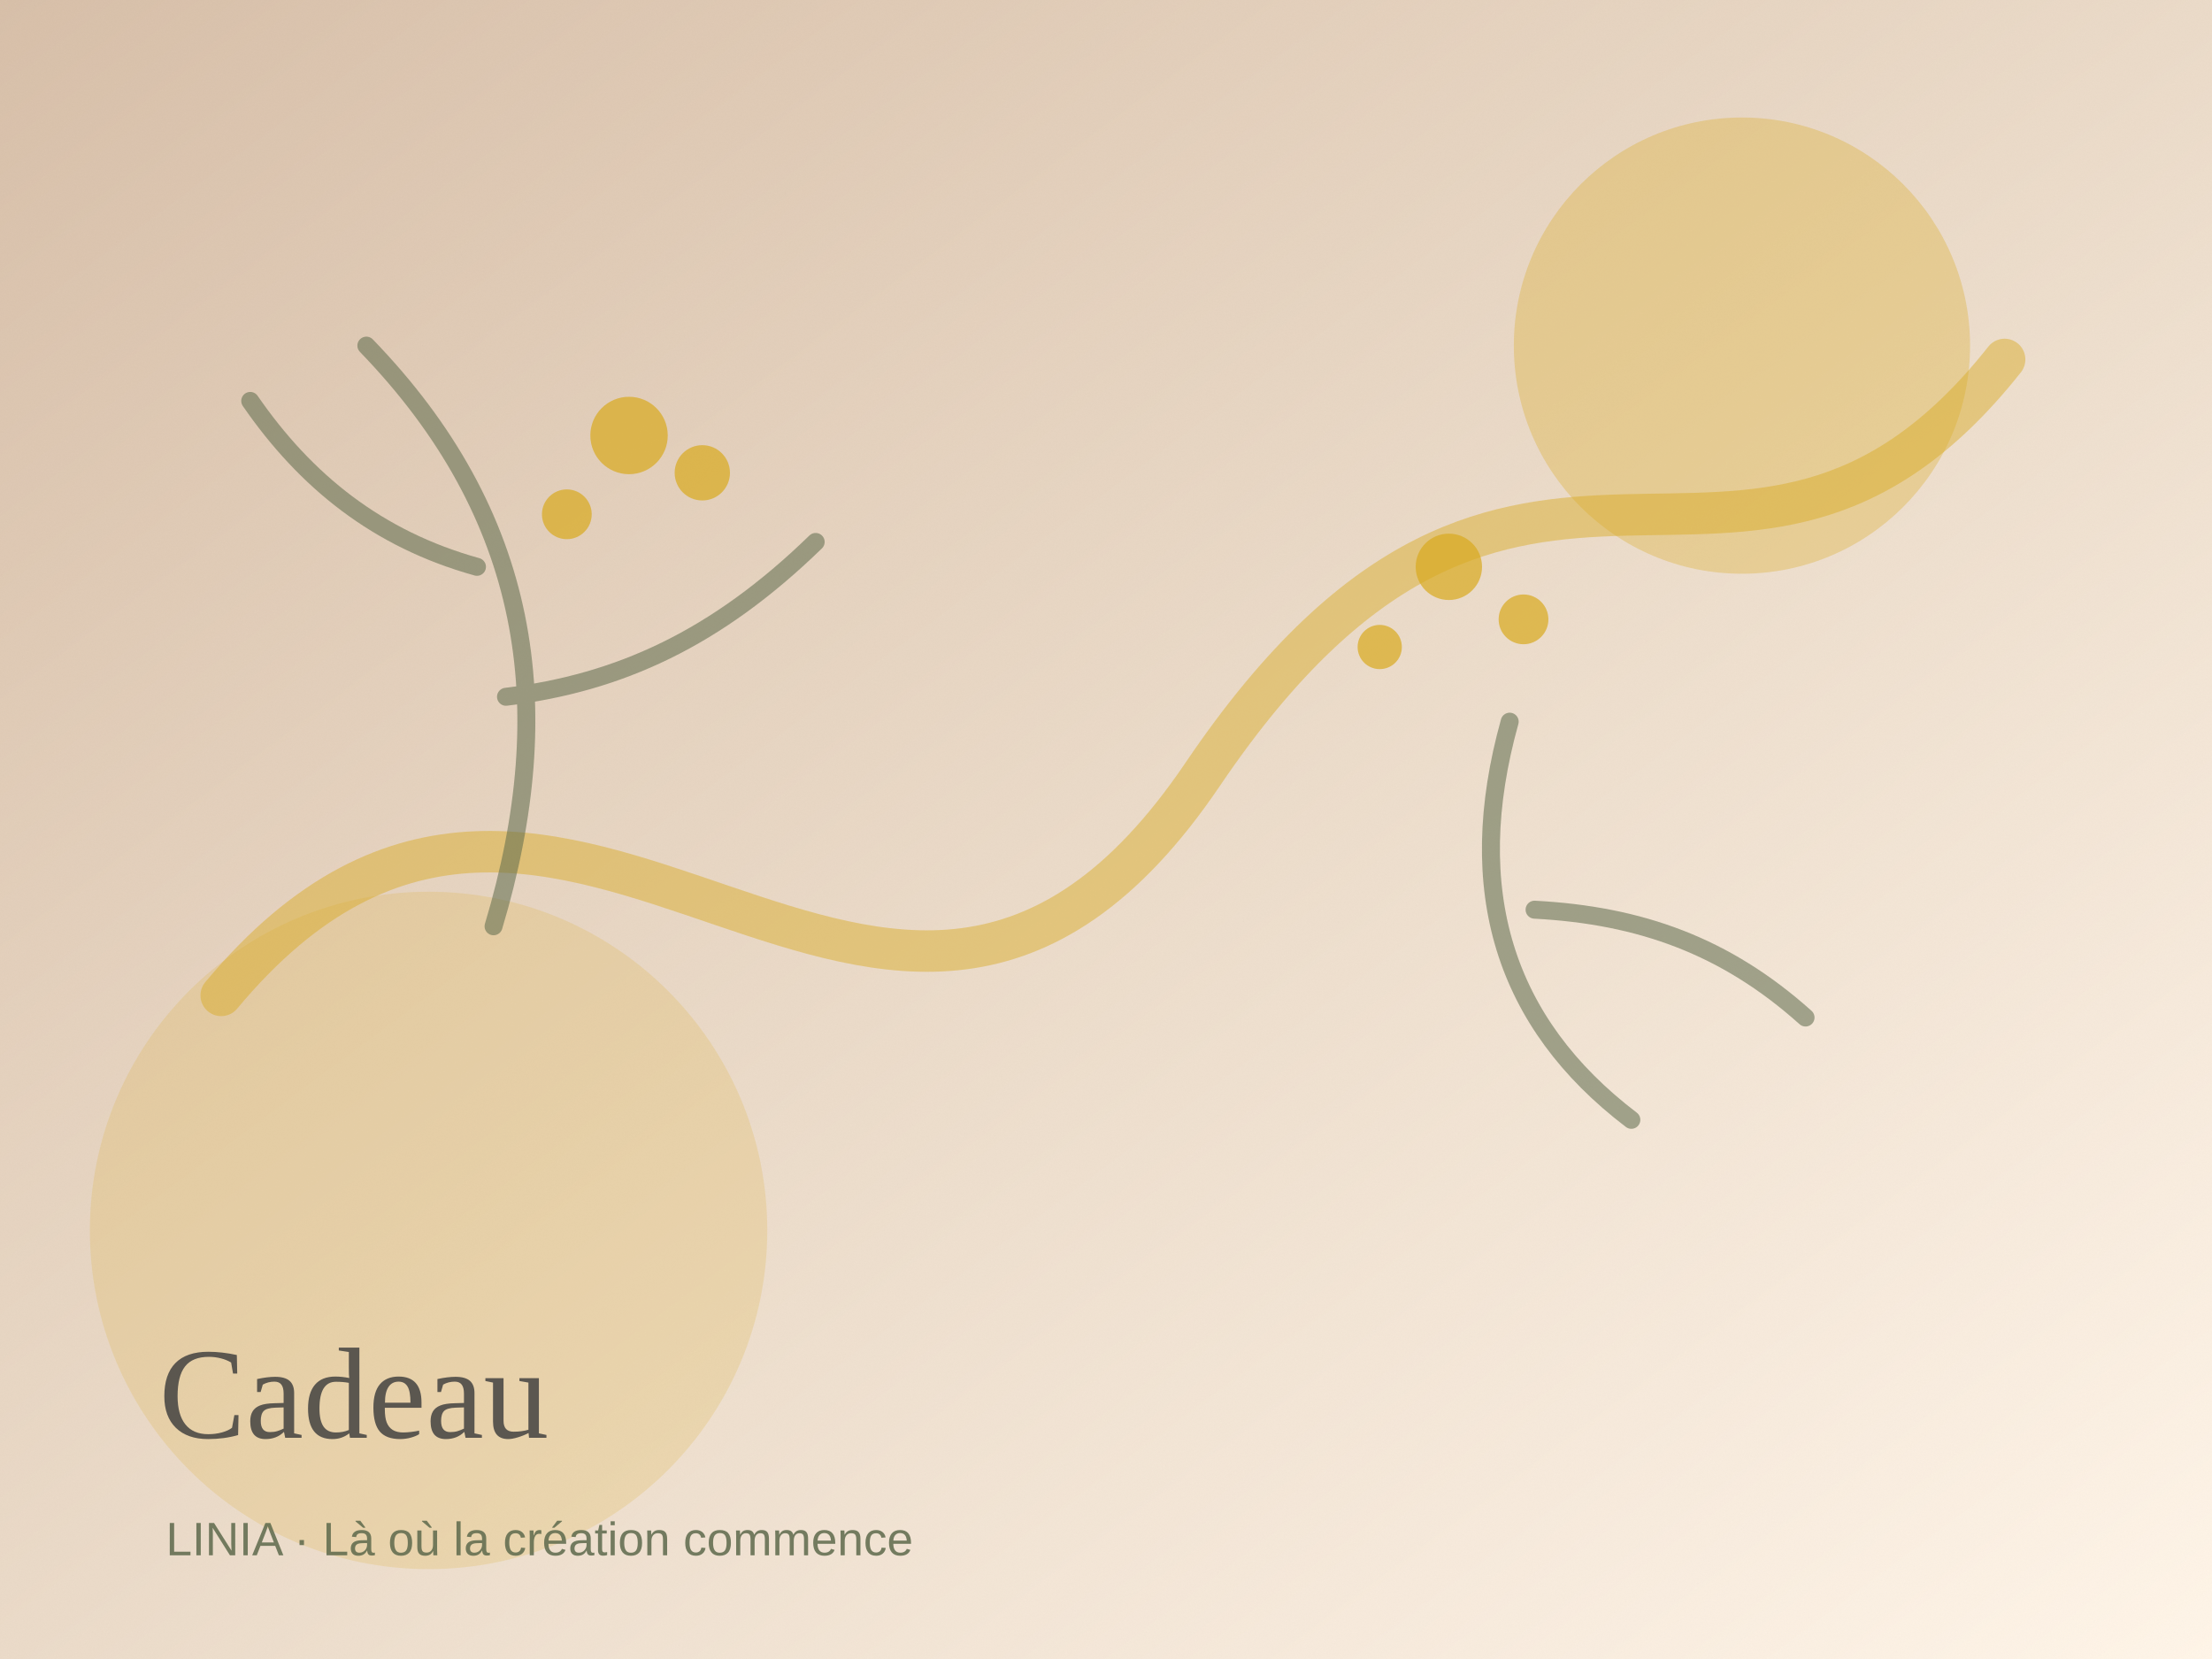
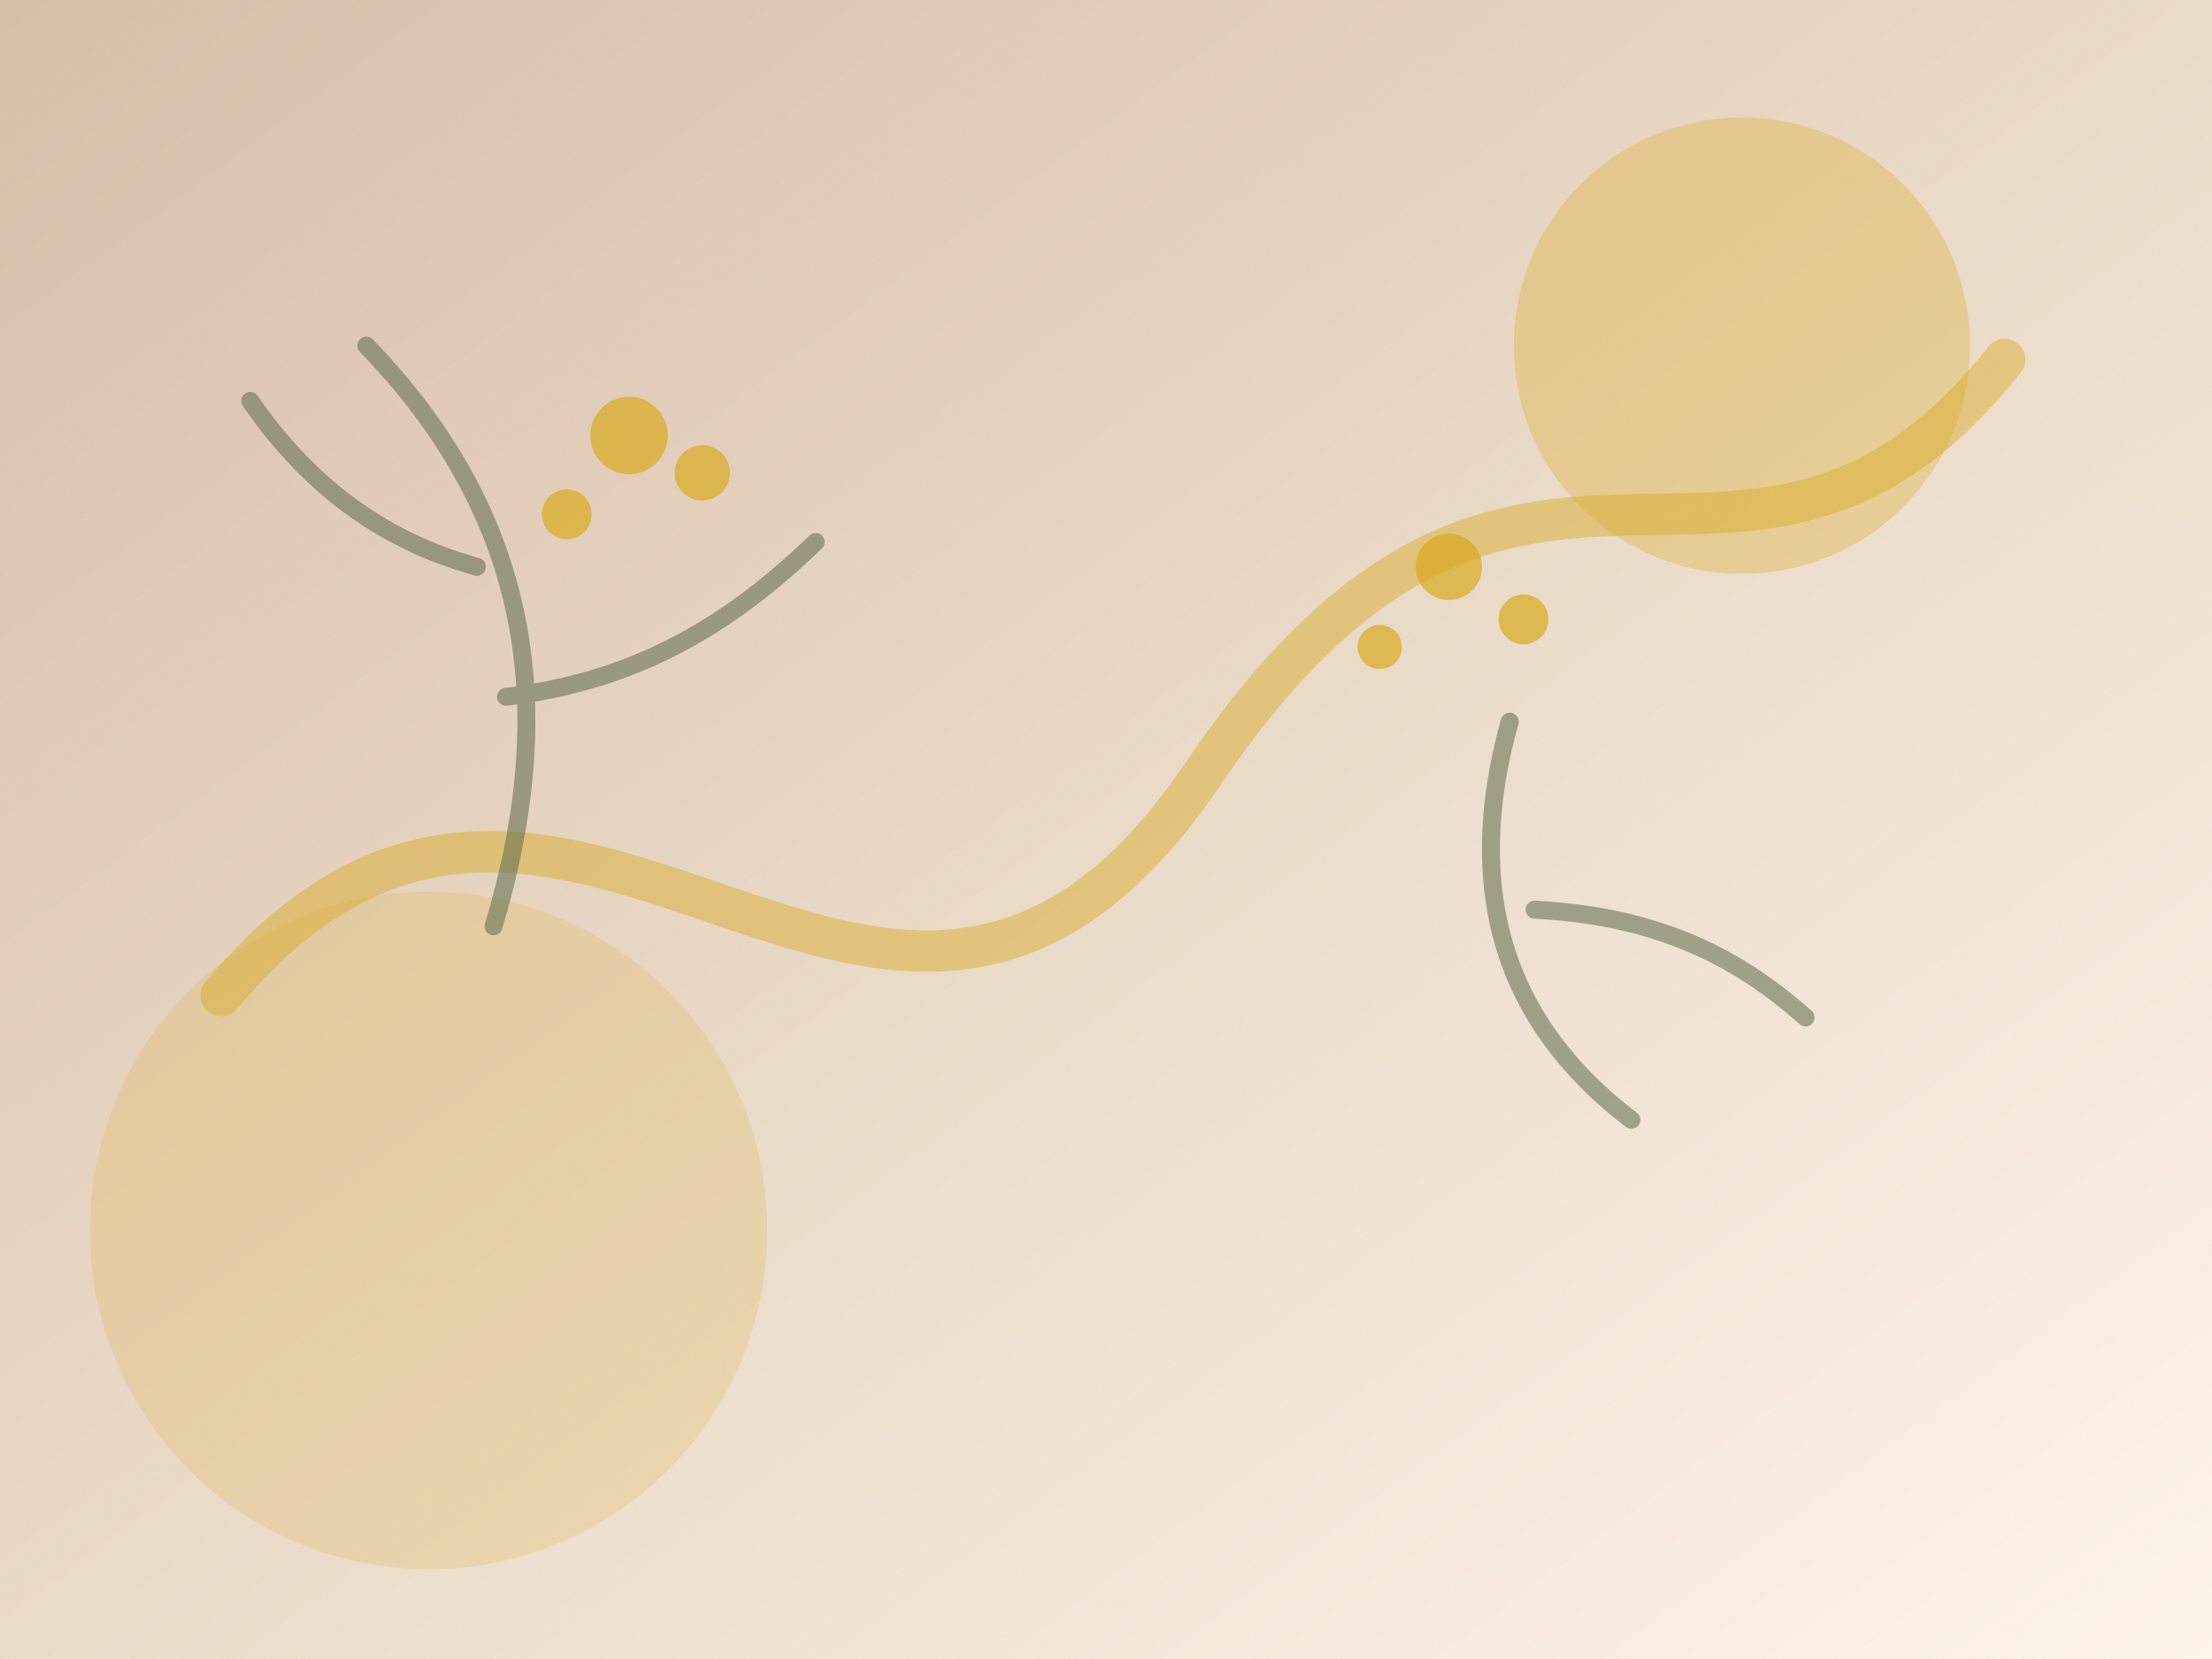
<svg xmlns="http://www.w3.org/2000/svg" viewBox="0 0 1600 1200" role="img" aria-label="Visuel Cadeau LINIA">
  <defs>
    <linearGradient id="paper" x1="0" x2="1" y1="0" y2="1">
      <stop stop-color="#D7BFA8" />
      <stop offset="1" stop-color="#FFF5E8" />
    </linearGradient>
    <filter id="grain">
      <feTurbulence type="fractalNoise" baseFrequency="0.85" numOctaves="2" stitchTiles="stitch" />
      <feColorMatrix type="saturate" values="0" />
      <feComponentTransfer>
        <feFuncA type="table" tableValues="0 .08" />
      </feComponentTransfer>
    </filter>
  </defs>
  <rect width="1600" height="1200" fill="url(#paper)" />
  <rect width="1600" height="1200" filter="url(#grain)" opacity=".45" />
  <circle cx="1260" cy="250" r="165" fill="#D8A91E" opacity=".32" />
  <circle cx="310" cy="890" r="245" fill="#D8A91E" opacity=".18" />
  <path d="M160 720 C410 420 640 900 870 560 S1260 500 1450 260" fill="none" stroke="#D8A91E" stroke-width="30" stroke-linecap="round" opacity=".45" />
  <g fill="none" stroke="#5D694B" stroke-width="13" stroke-linecap="round" opacity=".55">
    <path d="M265 250c118 122 140 260 92 420" />
    <path d="M345 410c-72-20-124-62-164-120" />
    <path d="M366 504c82-10 152-42 224-112" />
    <path d="M1180 810c-92-70-122-166-88-288" />
    <path d="M1110 658c76 4 138 26 196 78" />
  </g>
  <g fill="#D8A91E" opacity=".7">
    <circle cx="455" cy="315" r="28" />
    <circle cx="508" cy="342" r="20" />
    <circle cx="410" cy="372" r="18" />
    <circle cx="1048" cy="410" r="24" />
    <circle cx="1102" cy="448" r="18" />
    <circle cx="998" cy="468" r="16" />
  </g>
-   <text x="115" y="1040" font-family="Georgia, 'Times New Roman', serif" font-size="94" fill="#2F3033" opacity=".76">Cadeau</text>
-   <text x="120" y="1125" font-family="Arial, sans-serif" font-size="34" fill="#5D694B" opacity=".85">LINIA · Là où la création commence</text>
</svg>
